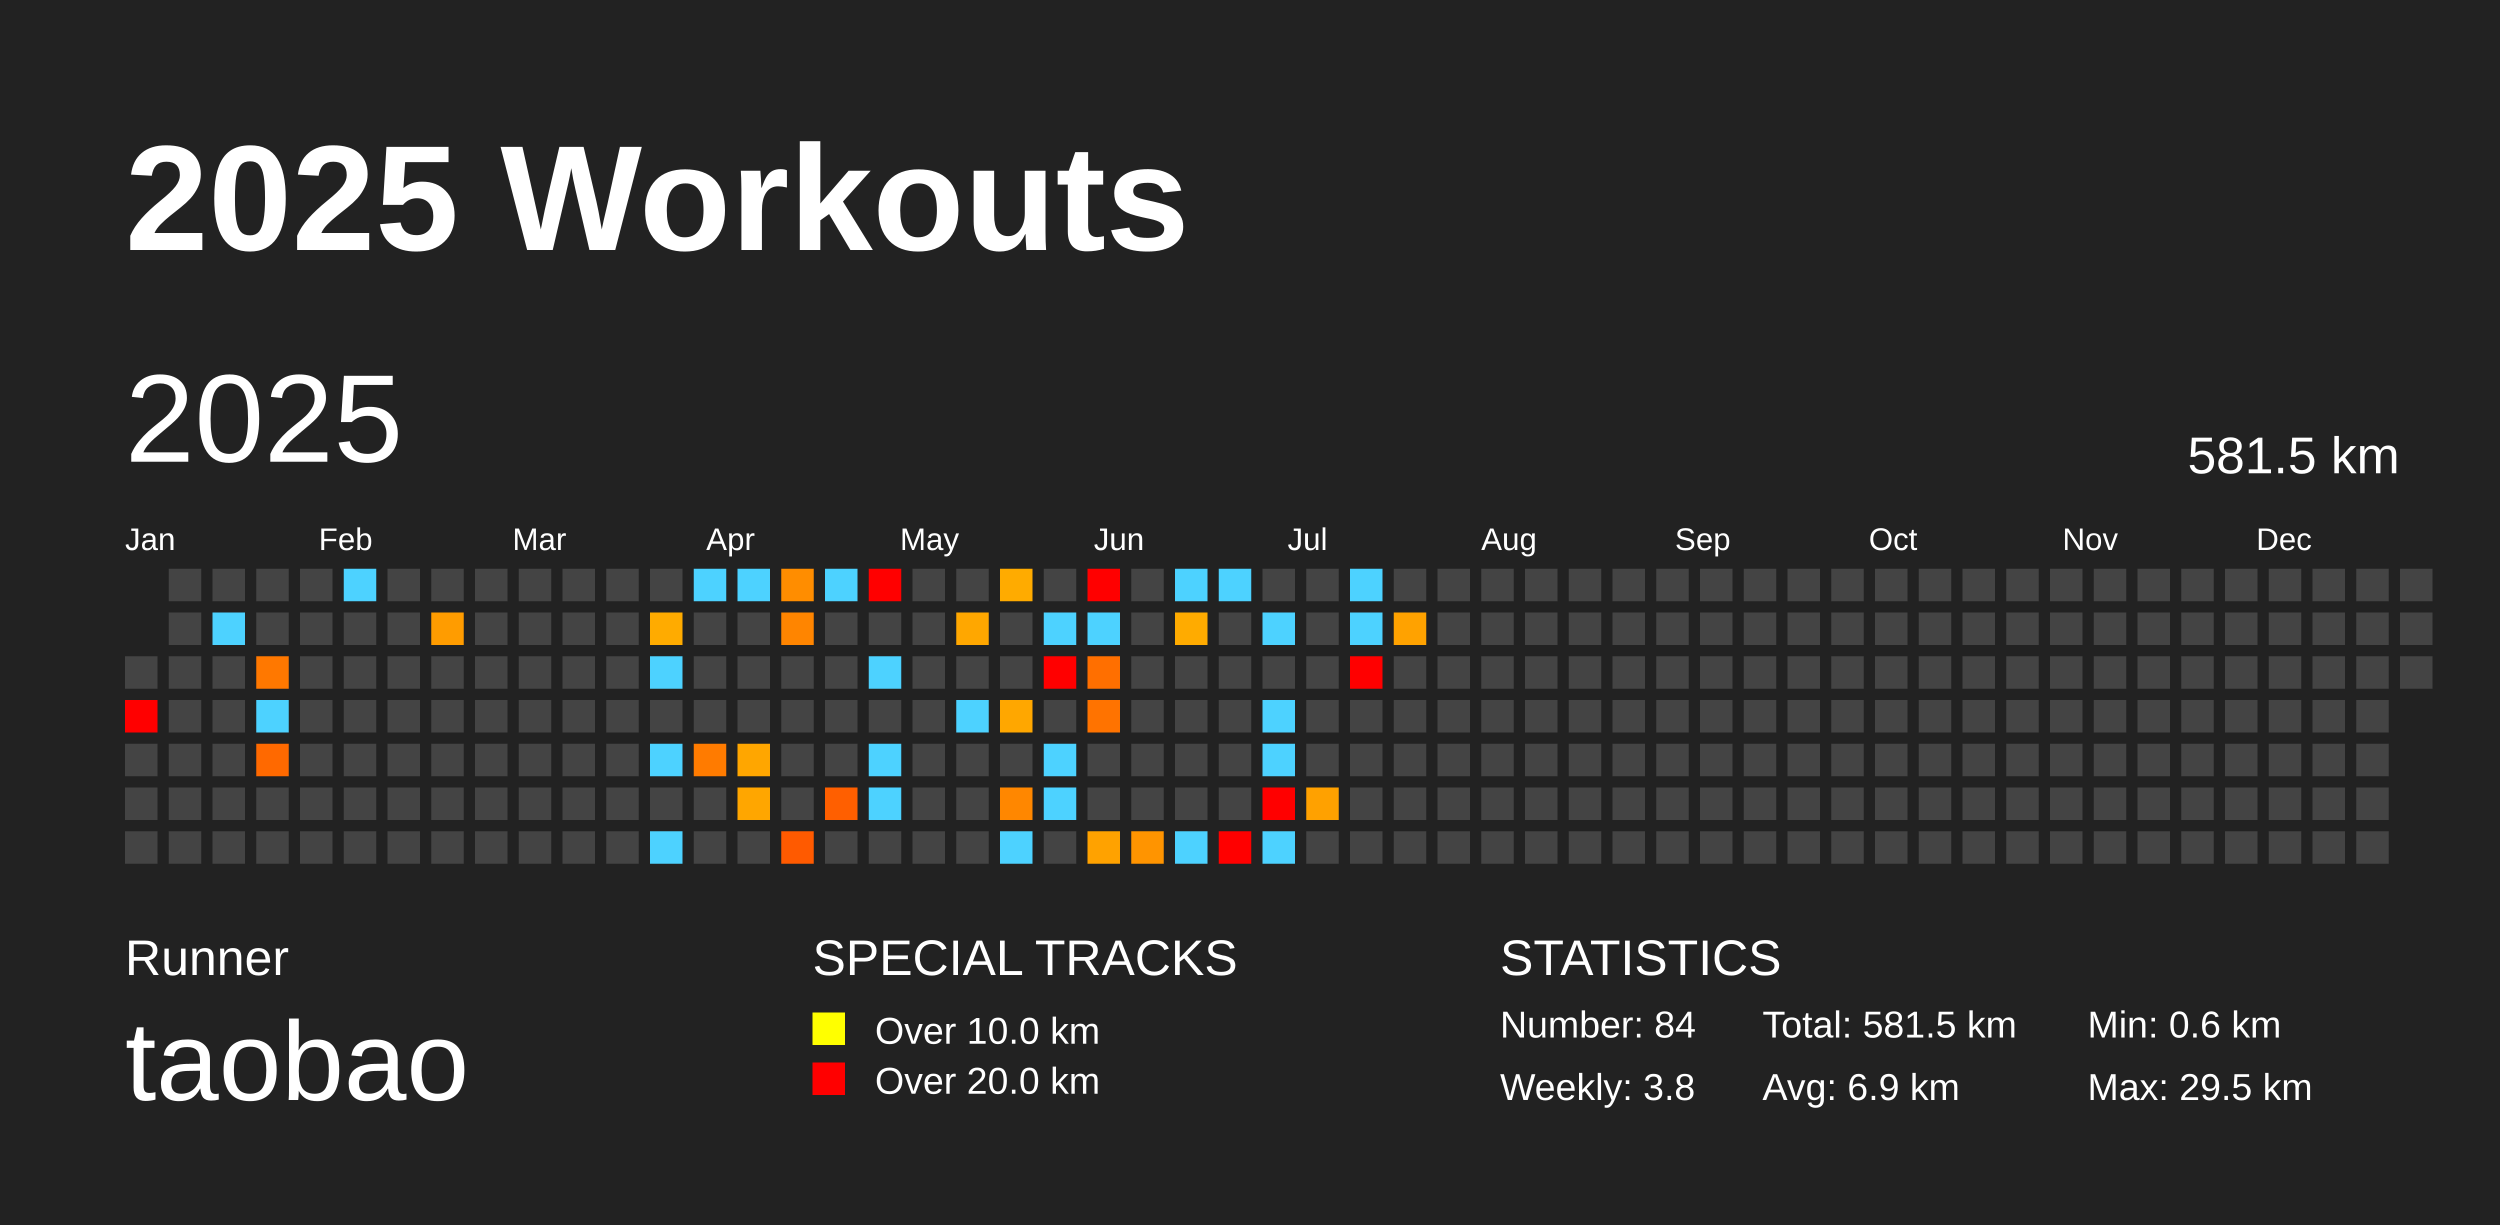
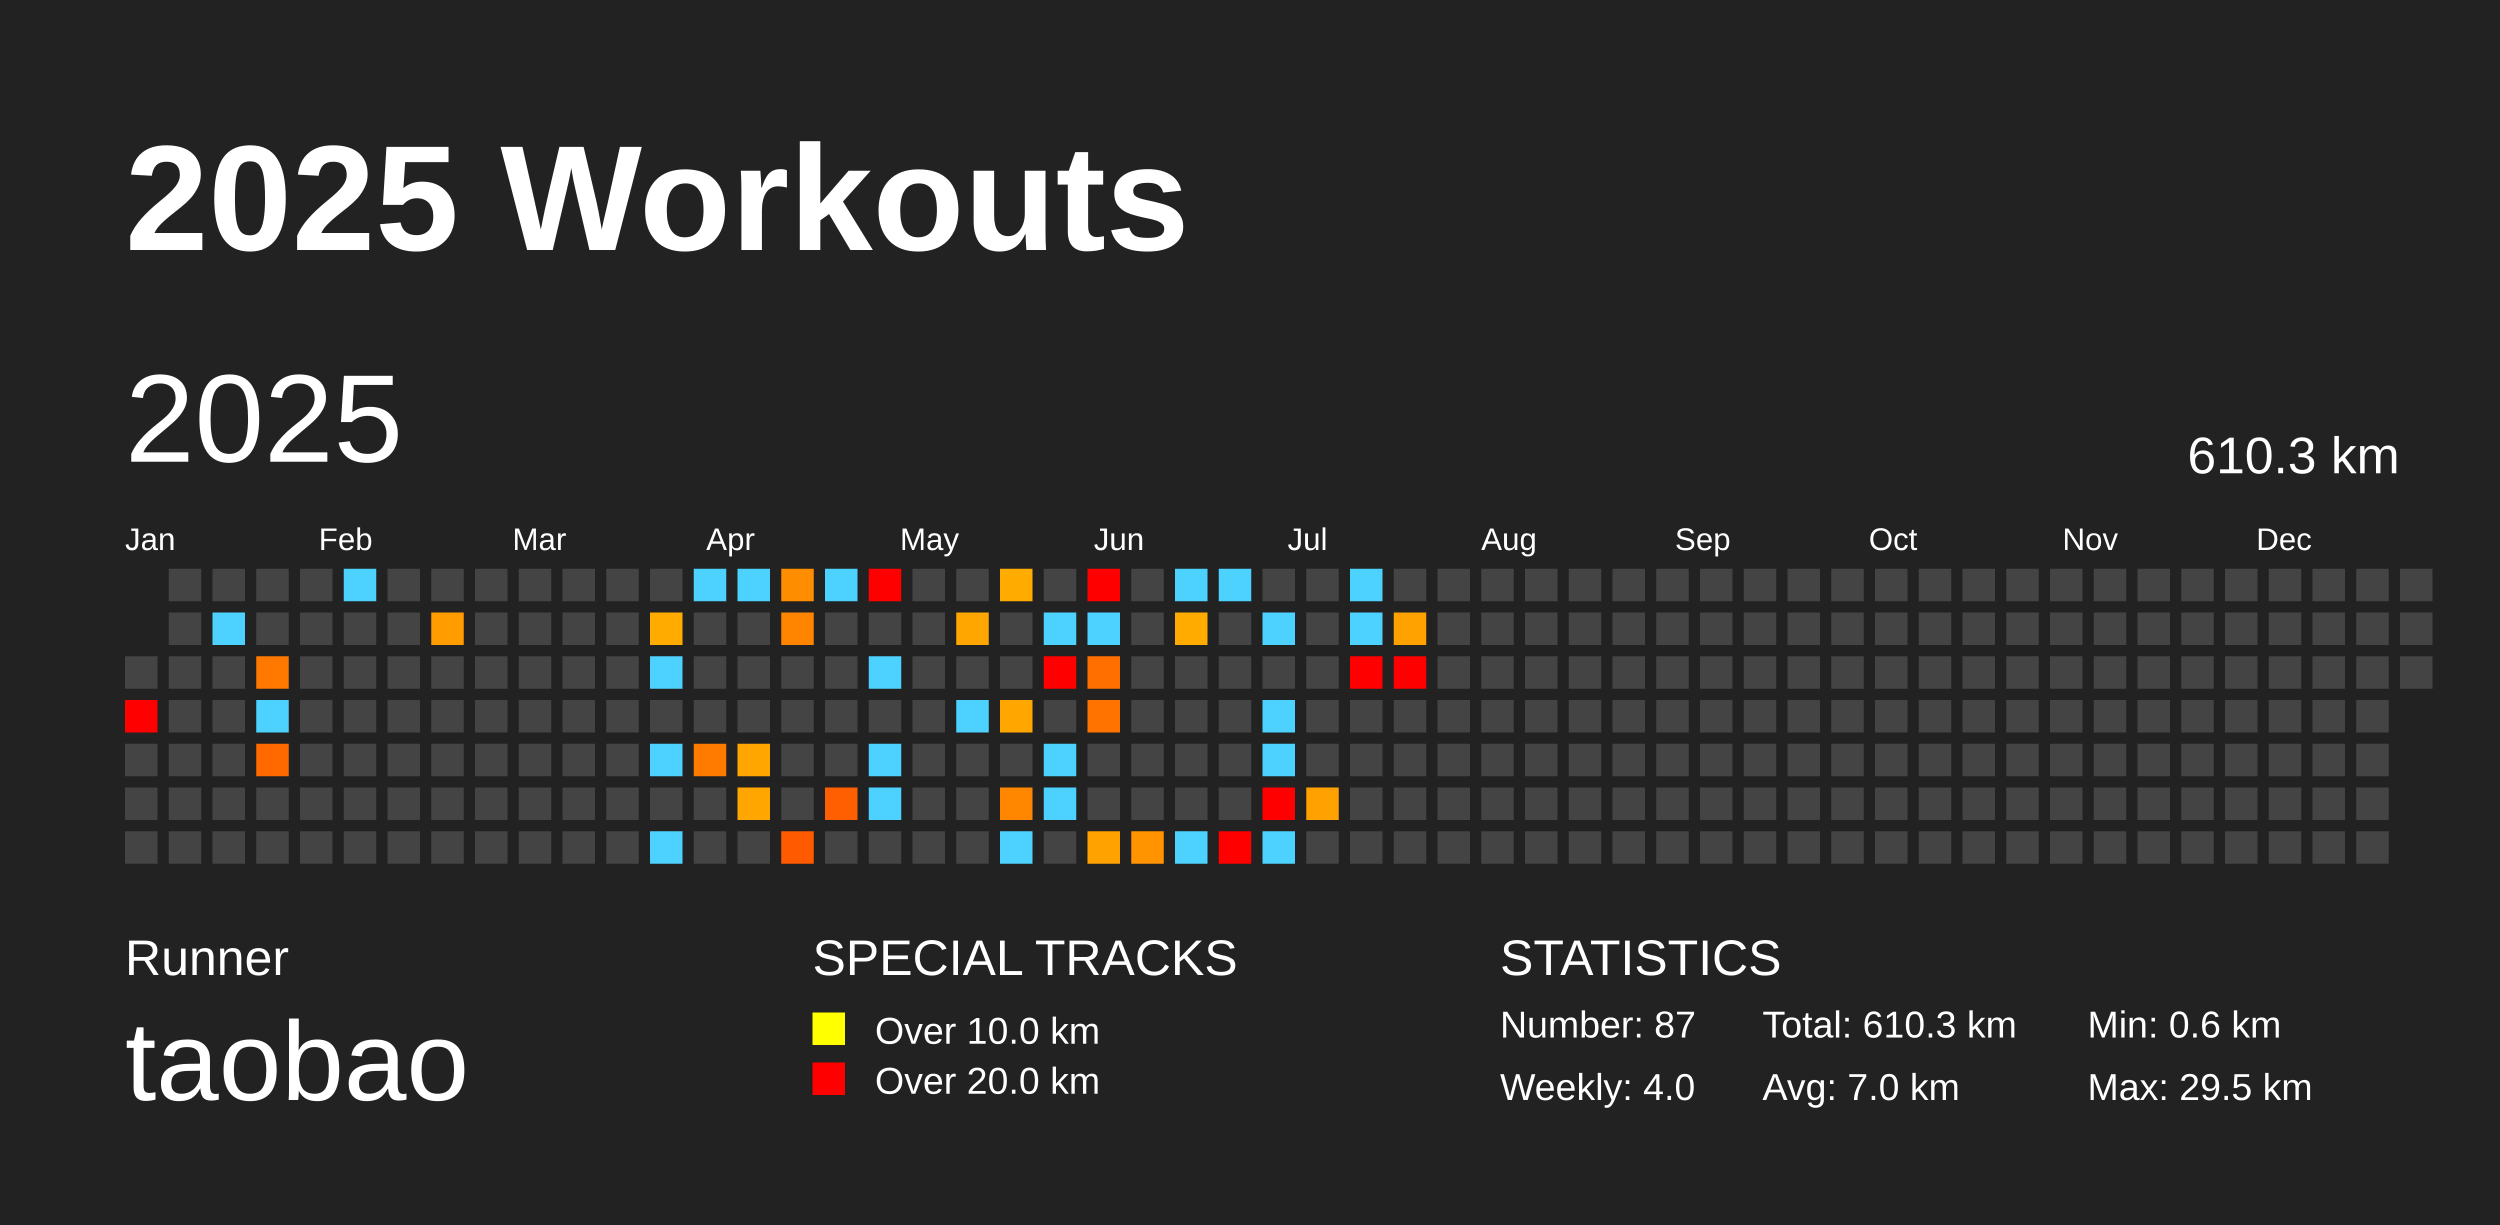
<svg xmlns="http://www.w3.org/2000/svg" baseProfile="full" height="98mm" version="1.1" viewBox="0,0,200,98" width="200mm">
  <defs />
  <rect fill="#222222" height="98" width="200" x="0" y="0" />
  <text fill="#FFFFFF" style="font-size:12px; font-family:Arial; font-weight:bold;" x="10" y="20">2025 Workouts</text>
  <text fill="#FFFFFF" style="font-size:4px; font-family:Arial" x="10" y="78">Runner</text>
  <text fill="#FFFFFF" style="font-size:9px; font-family:Arial" x="10" y="88">taobao</text>
  <text fill="#FFFFFF" style="font-size:4px; font-family:Arial" x="65" y="78">SPECIAL TRACKS</text>
  <rect fill="yellow" height="2.6" width="2.6" x="65" y="81" />
  <text fill="#FFFFFF" style="font-size:3px; font-family:Arial" x="70" y="83.5">Over 10.0 km</text>
  <rect fill="red" height="2.6" width="2.6" x="65" y="85" />
  <text fill="#FFFFFF" style="font-size:3px; font-family:Arial" x="70" y="87.5">Over 20.0 km</text>
  <text fill="#FFFFFF" style="font-size:4px; font-family:Arial" x="120" y="78">STATISTICS</text>
-   <text fill="#FFFFFF" style="font-size:3px; font-family:Arial" x="120" y="83">Number: 84</text>
-   <text fill="#FFFFFF" style="font-size:3px; font-family:Arial" x="120" y="88">Weekly: 3.8</text>
-   <text fill="#FFFFFF" style="font-size:3px; font-family:Arial" x="141" y="83">Total: 581.5 km</text>
-   <text fill="#FFFFFF" style="font-size:3px; font-family:Arial" x="141" y="88">Avg: 6.9 km</text>
+   <text fill="#FFFFFF" style="font-size:3px; font-family:Arial" x="120" y="83">Number: 87</text>
+   <text fill="#FFFFFF" style="font-size:3px; font-family:Arial" x="120" y="88">Weekly: 4.0</text>
+   <text fill="#FFFFFF" style="font-size:3px; font-family:Arial" x="141" y="83">Total: 610.3 km</text>
+   <text fill="#FFFFFF" style="font-size:3px; font-family:Arial" x="141" y="88">Avg: 7.0 km</text>
  <text fill="#FFFFFF" style="font-size:3px; font-family:Arial" x="167" y="83">Min: 0.6 km</text>
  <text fill="#FFFFFF" style="font-size:3px; font-family:Arial" x="167" y="88">Max: 29.5 km</text>
  <text dominant-baseline="hanging" fill="#FFFFFF" style="font-size:10.0px; font-family:Arial;" x="10" y="30">2025</text>
-   <text dominant-baseline="hanging" fill="#FFFFFF" style="font-size:4.125px; font-family:Arial;" x="175" y="35">581.5 km</text>
+   <text dominant-baseline="hanging" fill="#FFFFFF" style="font-size:4.125px; font-family:Arial;" x="175" y="35">610.3 km</text>
  <text fill="#FFFFFF" style="font-size:2.5px; font-family:Arial" x="10.0" y="44">Jan</text>
  <text fill="#FFFFFF" style="font-size:2.5px; font-family:Arial" x="25.5" y="44">Feb</text>
  <text fill="#FFFFFF" style="font-size:2.5px; font-family:Arial" x="41.0" y="44">Mar</text>
  <text fill="#FFFFFF" style="font-size:2.5px; font-family:Arial" x="56.5" y="44">Apr</text>
  <text fill="#FFFFFF" style="font-size:2.5px; font-family:Arial" x="72.0" y="44">May</text>
  <text fill="#FFFFFF" style="font-size:2.5px; font-family:Arial" x="87.5" y="44">Jun</text>
  <text fill="#FFFFFF" style="font-size:2.5px; font-family:Arial" x="103.0" y="44">Jul</text>
  <text fill="#FFFFFF" style="font-size:2.5px; font-family:Arial" x="118.5" y="44">Aug</text>
  <text fill="#FFFFFF" style="font-size:2.5px; font-family:Arial" x="134.0" y="44">Sep</text>
  <text fill="#FFFFFF" style="font-size:2.5px; font-family:Arial" x="149.5" y="44">Oct</text>
  <text fill="#FFFFFF" style="font-size:2.5px; font-family:Arial" x="165.0" y="44">Nov</text>
  <text fill="#FFFFFF" style="font-size:2.5px; font-family:Arial" x="180.5" y="44">Dec</text>
  <rect fill="#444444" height="2.6" width="2.6" x="10.0" y="52.5" />
  <rect fill="red" height="2.6" width="2.6" x="10.0" y="56.0" />
  <rect fill="#444444" height="2.6" width="2.6" x="10.0" y="59.5" />
  <rect fill="#444444" height="2.6" width="2.6" x="10.0" y="63.0" />
  <rect fill="#444444" height="2.6" width="2.6" x="10.0" y="66.5" />
  <rect fill="#444444" height="2.6" width="2.6" x="13.5" y="45.5" />
  <rect fill="#444444" height="2.6" width="2.6" x="13.5" y="49.0" />
  <rect fill="#444444" height="2.6" width="2.6" x="13.5" y="52.5" />
  <rect fill="#444444" height="2.6" width="2.6" x="13.5" y="56.0" />
  <rect fill="#444444" height="2.6" width="2.6" x="13.5" y="59.5" />
  <rect fill="#444444" height="2.6" width="2.6" x="13.5" y="63.0" />
  <rect fill="#444444" height="2.6" width="2.6" x="13.5" y="66.5" />
  <rect fill="#444444" height="2.6" width="2.6" x="17.0" y="45.5" />
  <rect fill="#4dd2ff" height="2.6" width="2.6" x="17.0" y="49.0" />
  <rect fill="#444444" height="2.6" width="2.6" x="17.0" y="52.5" />
  <rect fill="#444444" height="2.6" width="2.6" x="17.0" y="56.0" />
  <rect fill="#444444" height="2.6" width="2.6" x="17.0" y="59.5" />
  <rect fill="#444444" height="2.6" width="2.6" x="17.0" y="63.0" />
  <rect fill="#444444" height="2.6" width="2.6" x="17.0" y="66.5" />
  <rect fill="#444444" height="2.6" width="2.6" x="20.5" y="45.5" />
  <rect fill="#444444" height="2.6" width="2.6" x="20.5" y="49.0" />
  <rect fill="#ff7800" height="2.6" width="2.6" x="20.5" y="52.5" />
  <rect fill="#4dd2ff" height="2.6" width="2.6" x="20.5" y="56.0" />
  <rect fill="#ff6900" height="2.6" width="2.6" x="20.5" y="59.5" />
  <rect fill="#444444" height="2.6" width="2.6" x="20.5" y="63.0" />
  <rect fill="#444444" height="2.6" width="2.6" x="20.5" y="66.5" />
  <rect fill="#444444" height="2.6" width="2.6" x="24.0" y="45.5" />
  <rect fill="#444444" height="2.6" width="2.6" x="24.0" y="49.0" />
  <rect fill="#444444" height="2.6" width="2.6" x="24.0" y="52.5" />
  <rect fill="#444444" height="2.6" width="2.6" x="24.0" y="56.0" />
  <rect fill="#444444" height="2.6" width="2.6" x="24.0" y="59.5" />
  <rect fill="#444444" height="2.6" width="2.6" x="24.0" y="63.0" />
  <rect fill="#444444" height="2.6" width="2.6" x="24.0" y="66.5" />
  <rect fill="#4dd2ff" height="2.6" width="2.6" x="27.5" y="45.5" />
  <rect fill="#444444" height="2.6" width="2.6" x="27.5" y="49.0" />
  <rect fill="#444444" height="2.6" width="2.6" x="27.5" y="52.5" />
  <rect fill="#444444" height="2.6" width="2.6" x="27.5" y="56.0" />
  <rect fill="#444444" height="2.6" width="2.6" x="27.5" y="59.5" />
  <rect fill="#444444" height="2.6" width="2.6" x="27.5" y="63.0" />
  <rect fill="#444444" height="2.6" width="2.6" x="27.5" y="66.5" />
  <rect fill="#444444" height="2.6" width="2.6" x="31.0" y="45.5" />
  <rect fill="#444444" height="2.6" width="2.6" x="31.0" y="49.0" />
  <rect fill="#444444" height="2.6" width="2.6" x="31.0" y="52.5" />
  <rect fill="#444444" height="2.6" width="2.6" x="31.0" y="56.0" />
  <rect fill="#444444" height="2.6" width="2.6" x="31.0" y="59.5" />
  <rect fill="#444444" height="2.6" width="2.6" x="31.0" y="63.0" />
  <rect fill="#444444" height="2.6" width="2.6" x="31.0" y="66.5" />
  <rect fill="#444444" height="2.6" width="2.6" x="34.5" y="45.5" />
  <rect fill="#ff9c00" height="2.6" width="2.6" x="34.5" y="49.0" />
  <rect fill="#444444" height="2.6" width="2.6" x="34.5" y="52.5" />
  <rect fill="#444444" height="2.6" width="2.6" x="34.5" y="56.0" />
  <rect fill="#444444" height="2.6" width="2.6" x="34.5" y="59.5" />
  <rect fill="#444444" height="2.6" width="2.6" x="34.5" y="63.0" />
  <rect fill="#444444" height="2.6" width="2.6" x="34.5" y="66.5" />
  <rect fill="#444444" height="2.6" width="2.6" x="38.0" y="45.5" />
  <rect fill="#444444" height="2.6" width="2.6" x="38.0" y="49.0" />
  <rect fill="#444444" height="2.6" width="2.6" x="38.0" y="52.5" />
  <rect fill="#444444" height="2.6" width="2.6" x="38.0" y="56.0" />
  <rect fill="#444444" height="2.6" width="2.6" x="38.0" y="59.5" />
  <rect fill="#444444" height="2.6" width="2.6" x="38.0" y="63.0" />
  <rect fill="#444444" height="2.6" width="2.6" x="38.0" y="66.5" />
  <rect fill="#444444" height="2.6" width="2.6" x="41.5" y="45.5" />
  <rect fill="#444444" height="2.6" width="2.6" x="41.5" y="49.0" />
  <rect fill="#444444" height="2.6" width="2.6" x="41.5" y="52.5" />
  <rect fill="#444444" height="2.6" width="2.6" x="41.5" y="56.0" />
  <rect fill="#444444" height="2.6" width="2.6" x="41.5" y="59.5" />
  <rect fill="#444444" height="2.6" width="2.6" x="41.5" y="63.0" />
  <rect fill="#444444" height="2.6" width="2.6" x="41.5" y="66.5" />
  <rect fill="#444444" height="2.6" width="2.6" x="45.0" y="45.5" />
  <rect fill="#444444" height="2.6" width="2.6" x="45.0" y="49.0" />
  <rect fill="#444444" height="2.6" width="2.6" x="45.0" y="52.5" />
  <rect fill="#444444" height="2.6" width="2.6" x="45.0" y="56.0" />
  <rect fill="#444444" height="2.6" width="2.6" x="45.0" y="59.5" />
  <rect fill="#444444" height="2.6" width="2.6" x="45.0" y="63.0" />
  <rect fill="#444444" height="2.6" width="2.6" x="45.0" y="66.5" />
  <rect fill="#444444" height="2.6" width="2.6" x="48.5" y="45.5" />
  <rect fill="#444444" height="2.6" width="2.6" x="48.5" y="49.0" />
  <rect fill="#444444" height="2.6" width="2.6" x="48.5" y="52.5" />
  <rect fill="#444444" height="2.6" width="2.6" x="48.5" y="56.0" />
  <rect fill="#444444" height="2.6" width="2.6" x="48.5" y="59.5" />
  <rect fill="#444444" height="2.6" width="2.6" x="48.5" y="63.0" />
  <rect fill="#444444" height="2.6" width="2.6" x="48.5" y="66.5" />
  <rect fill="#444444" height="2.6" width="2.6" x="52.0" y="45.5" />
  <rect fill="#ffab00" height="2.6" width="2.6" x="52.0" y="49.0" />
  <rect fill="#4dd2ff" height="2.6" width="2.6" x="52.0" y="52.5" />
  <rect fill="#444444" height="2.6" width="2.6" x="52.0" y="56.0" />
  <rect fill="#4dd2ff" height="2.6" width="2.6" x="52.0" y="59.5" />
  <rect fill="#444444" height="2.6" width="2.6" x="52.0" y="63.0" />
  <rect fill="#4dd2ff" height="2.6" width="2.6" x="52.0" y="66.5" />
  <rect fill="#4dd2ff" height="2.6" width="2.6" x="55.5" y="45.5" />
  <rect fill="#444444" height="2.6" width="2.6" x="55.5" y="49.0" />
  <rect fill="#444444" height="2.6" width="2.6" x="55.5" y="52.5" />
  <rect fill="#444444" height="2.6" width="2.6" x="55.5" y="56.0" />
  <rect fill="#ff7b00" height="2.6" width="2.6" x="55.5" y="59.5" />
  <rect fill="#444444" height="2.6" width="2.6" x="55.5" y="63.0" />
  <rect fill="#444444" height="2.6" width="2.6" x="55.5" y="66.5" />
  <rect fill="#4dd2ff" height="2.6" width="2.6" x="59.0" y="45.5" />
  <rect fill="#444444" height="2.6" width="2.6" x="59.0" y="49.0" />
  <rect fill="#444444" height="2.6" width="2.6" x="59.0" y="52.5" />
  <rect fill="#444444" height="2.6" width="2.6" x="59.0" y="56.0" />
  <rect fill="#ffa600" height="2.6" width="2.6" x="59.0" y="59.5" />
  <rect fill="#ffa600" height="2.6" width="2.6" x="59.0" y="63.0" />
  <rect fill="#444444" height="2.6" width="2.6" x="59.0" y="66.5" />
  <rect fill="#ff8d00" height="2.6" width="2.6" x="62.5" y="45.5" />
  <rect fill="#ff8500" height="2.6" width="2.6" x="62.5" y="49.0" />
  <rect fill="#444444" height="2.6" width="2.6" x="62.5" y="52.5" />
  <rect fill="#444444" height="2.6" width="2.6" x="62.5" y="56.0" />
  <rect fill="#444444" height="2.6" width="2.6" x="62.5" y="59.5" />
  <rect fill="#444444" height="2.6" width="2.6" x="62.5" y="63.0" />
  <rect fill="#ff5a00" height="2.6" width="2.6" x="62.5" y="66.5" />
  <rect fill="#4dd2ff" height="2.6" width="2.6" x="66.0" y="45.5" />
  <rect fill="#444444" height="2.6" width="2.6" x="66.0" y="49.0" />
  <rect fill="#444444" height="2.6" width="2.6" x="66.0" y="52.5" />
  <rect fill="#444444" height="2.6" width="2.6" x="66.0" y="56.0" />
  <rect fill="#444444" height="2.6" width="2.6" x="66.0" y="59.5" />
  <rect fill="#ff5f00" height="2.6" width="2.6" x="66.0" y="63.0" />
  <rect fill="#444444" height="2.6" width="2.6" x="66.0" y="66.5" />
  <rect fill="red" height="2.6" width="2.6" x="69.5" y="45.5" />
  <rect fill="#444444" height="2.6" width="2.6" x="69.5" y="49.0" />
  <rect fill="#4dd2ff" height="2.6" width="2.6" x="69.5" y="52.5" />
  <rect fill="#444444" height="2.6" width="2.6" x="69.5" y="56.0" />
  <rect fill="#4dd2ff" height="2.6" width="2.6" x="69.5" y="59.5" />
  <rect fill="#4dd2ff" height="2.6" width="2.6" x="69.5" y="63.0" />
  <rect fill="#444444" height="2.6" width="2.6" x="69.5" y="66.5" />
  <rect fill="#444444" height="2.6" width="2.6" x="73.0" y="45.5" />
  <rect fill="#444444" height="2.6" width="2.6" x="73.0" y="49.0" />
  <rect fill="#444444" height="2.6" width="2.6" x="73.0" y="52.5" />
  <rect fill="#444444" height="2.6" width="2.6" x="73.0" y="56.0" />
  <rect fill="#444444" height="2.6" width="2.6" x="73.0" y="59.5" />
  <rect fill="#444444" height="2.6" width="2.6" x="73.0" y="63.0" />
  <rect fill="#444444" height="2.6" width="2.6" x="73.0" y="66.5" />
  <rect fill="#444444" height="2.6" width="2.6" x="76.5" y="45.5" />
  <rect fill="#ffa700" height="2.6" width="2.6" x="76.5" y="49.0" />
  <rect fill="#444444" height="2.6" width="2.6" x="76.5" y="52.5" />
  <rect fill="#4dd2ff" height="2.6" width="2.6" x="76.5" y="56.0" />
  <rect fill="#444444" height="2.6" width="2.6" x="76.5" y="59.5" />
  <rect fill="#444444" height="2.6" width="2.6" x="76.5" y="63.0" />
  <rect fill="#444444" height="2.6" width="2.6" x="76.5" y="66.5" />
  <rect fill="#ffab00" height="2.6" width="2.6" x="80.0" y="45.5" />
  <rect fill="#444444" height="2.6" width="2.6" x="80.0" y="49.0" />
  <rect fill="#444444" height="2.6" width="2.6" x="80.0" y="52.5" />
  <rect fill="#ffa700" height="2.6" width="2.6" x="80.0" y="56.0" />
  <rect fill="#444444" height="2.6" width="2.6" x="80.0" y="59.5" />
  <rect fill="#ff8700" height="2.6" width="2.6" x="80.0" y="63.0" />
  <rect fill="#4dd2ff" height="2.6" width="2.6" x="80.0" y="66.5" />
  <rect fill="#444444" height="2.6" width="2.6" x="83.5" y="45.5" />
  <rect fill="#4dd2ff" height="2.6" width="2.6" x="83.5" y="49.0" />
  <rect fill="red" height="2.6" width="2.6" x="83.5" y="52.5" />
  <rect fill="#444444" height="2.6" width="2.6" x="83.5" y="56.0" />
  <rect fill="#4dd2ff" height="2.6" width="2.6" x="83.5" y="59.5" />
  <rect fill="#4dd2ff" height="2.6" width="2.6" x="83.5" y="63.0" />
  <rect fill="#444444" height="2.6" width="2.6" x="83.5" y="66.5" />
  <rect fill="red" height="2.6" width="2.6" x="87.0" y="45.5" />
  <rect fill="#4dd2ff" height="2.6" width="2.6" x="87.0" y="49.0" />
  <rect fill="#ff6f00" height="2.6" width="2.6" x="87.0" y="52.5" />
  <rect fill="#ff7300" height="2.6" width="2.6" x="87.0" y="56.0" />
  <rect fill="#444444" height="2.6" width="2.6" x="87.0" y="59.5" />
  <rect fill="#444444" height="2.6" width="2.6" x="87.0" y="63.0" />
  <rect fill="#ffa200" height="2.6" width="2.6" x="87.0" y="66.5" />
  <rect fill="#444444" height="2.6" width="2.6" x="90.5" y="45.5" />
  <rect fill="#444444" height="2.6" width="2.6" x="90.5" y="49.0" />
  <rect fill="#444444" height="2.6" width="2.6" x="90.5" y="52.5" />
  <rect fill="#444444" height="2.6" width="2.6" x="90.5" y="56.0" />
  <rect fill="#444444" height="2.6" width="2.6" x="90.5" y="59.5" />
  <rect fill="#444444" height="2.6" width="2.6" x="90.5" y="63.0" />
  <rect fill="#ff9400" height="2.6" width="2.6" x="90.5" y="66.5" />
  <rect fill="#4dd2ff" height="2.6" width="2.6" x="94.0" y="45.5" />
  <rect fill="#ffab00" height="2.6" width="2.6" x="94.0" y="49.0" />
  <rect fill="#444444" height="2.6" width="2.6" x="94.0" y="52.5" />
  <rect fill="#444444" height="2.6" width="2.6" x="94.0" y="56.0" />
  <rect fill="#444444" height="2.6" width="2.6" x="94.0" y="59.5" />
  <rect fill="#444444" height="2.6" width="2.6" x="94.0" y="63.0" />
  <rect fill="#4dd2ff" height="2.6" width="2.6" x="94.0" y="66.5" />
  <rect fill="#4dd2ff" height="2.6" width="2.6" x="97.5" y="45.5" />
  <rect fill="#444444" height="2.6" width="2.6" x="97.5" y="49.0" />
  <rect fill="#444444" height="2.6" width="2.6" x="97.5" y="52.5" />
  <rect fill="#444444" height="2.6" width="2.6" x="97.5" y="56.0" />
  <rect fill="#444444" height="2.6" width="2.6" x="97.5" y="59.5" />
  <rect fill="#444444" height="2.6" width="2.6" x="97.5" y="63.0" />
  <rect fill="red" height="2.6" width="2.6" x="97.5" y="66.5" />
  <rect fill="#444444" height="2.6" width="2.6" x="101.0" y="45.5" />
  <rect fill="#4dd2ff" height="2.6" width="2.6" x="101.0" y="49.0" />
  <rect fill="#444444" height="2.6" width="2.6" x="101.0" y="52.5" />
  <rect fill="#4dd2ff" height="2.6" width="2.6" x="101.0" y="56.0" />
  <rect fill="#4dd2ff" height="2.6" width="2.6" x="101.0" y="59.5" />
  <rect fill="red" height="2.6" width="2.6" x="101.0" y="63.0" />
  <rect fill="#4dd2ff" height="2.6" width="2.6" x="101.0" y="66.5" />
  <rect fill="#444444" height="2.6" width="2.6" x="104.5" y="45.5" />
  <rect fill="#444444" height="2.6" width="2.6" x="104.5" y="49.0" />
  <rect fill="#444444" height="2.6" width="2.6" x="104.5" y="52.5" />
  <rect fill="#444444" height="2.6" width="2.6" x="104.5" y="56.0" />
  <rect fill="#444444" height="2.6" width="2.6" x="104.5" y="59.5" />
  <rect fill="#ffa100" height="2.6" width="2.6" x="104.5" y="63.0" />
  <rect fill="#444444" height="2.6" width="2.6" x="104.5" y="66.5" />
  <rect fill="#4dd2ff" height="2.6" width="2.6" x="108.0" y="45.5" />
  <rect fill="#4dd2ff" height="2.6" width="2.6" x="108.0" y="49.0" />
  <rect fill="red" height="2.6" width="2.6" x="108.0" y="52.5" />
  <rect fill="#444444" height="2.6" width="2.6" x="108.0" y="56.0" />
  <rect fill="#444444" height="2.6" width="2.6" x="108.0" y="59.5" />
  <rect fill="#444444" height="2.6" width="2.6" x="108.0" y="63.0" />
  <rect fill="#444444" height="2.6" width="2.6" x="108.0" y="66.5" />
  <rect fill="#444444" height="2.6" width="2.6" x="111.5" y="45.5" />
  <rect fill="#ffa200" height="2.6" width="2.6" x="111.5" y="49.0" />
-   <rect fill="#444444" height="2.6" width="2.6" x="111.5" y="52.5" />
+   <rect fill="red" height="2.6" width="2.6" x="111.5" y="52.5" />
  <rect fill="#444444" height="2.6" width="2.6" x="111.5" y="56.0" />
  <rect fill="#444444" height="2.6" width="2.6" x="111.5" y="59.5" />
  <rect fill="#444444" height="2.6" width="2.6" x="111.5" y="63.0" />
  <rect fill="#444444" height="2.6" width="2.6" x="111.5" y="66.5" />
  <rect fill="#444444" height="2.6" width="2.6" x="115.0" y="45.5" />
  <rect fill="#444444" height="2.6" width="2.6" x="115.0" y="49.0" />
  <rect fill="#444444" height="2.6" width="2.6" x="115.0" y="52.5" />
  <rect fill="#444444" height="2.6" width="2.6" x="115.0" y="56.0" />
  <rect fill="#444444" height="2.6" width="2.6" x="115.0" y="59.5" />
  <rect fill="#444444" height="2.6" width="2.6" x="115.0" y="63.0" />
  <rect fill="#444444" height="2.6" width="2.6" x="115.0" y="66.5" />
  <rect fill="#444444" height="2.6" width="2.6" x="118.5" y="45.5" />
  <rect fill="#444444" height="2.6" width="2.6" x="118.5" y="49.0" />
  <rect fill="#444444" height="2.6" width="2.6" x="118.5" y="52.5" />
  <rect fill="#444444" height="2.6" width="2.6" x="118.5" y="56.0" />
  <rect fill="#444444" height="2.6" width="2.6" x="118.5" y="59.5" />
  <rect fill="#444444" height="2.6" width="2.6" x="118.5" y="63.0" />
  <rect fill="#444444" height="2.6" width="2.6" x="118.5" y="66.5" />
  <rect fill="#444444" height="2.6" width="2.6" x="122.0" y="45.5" />
  <rect fill="#444444" height="2.6" width="2.6" x="122.0" y="49.0" />
  <rect fill="#444444" height="2.6" width="2.6" x="122.0" y="52.5" />
  <rect fill="#444444" height="2.6" width="2.6" x="122.0" y="56.0" />
  <rect fill="#444444" height="2.6" width="2.6" x="122.0" y="59.5" />
  <rect fill="#444444" height="2.6" width="2.6" x="122.0" y="63.0" />
  <rect fill="#444444" height="2.6" width="2.6" x="122.0" y="66.5" />
  <rect fill="#444444" height="2.6" width="2.6" x="125.5" y="45.5" />
  <rect fill="#444444" height="2.6" width="2.6" x="125.5" y="49.0" />
  <rect fill="#444444" height="2.6" width="2.6" x="125.5" y="52.5" />
  <rect fill="#444444" height="2.6" width="2.6" x="125.5" y="56.0" />
  <rect fill="#444444" height="2.6" width="2.6" x="125.5" y="59.5" />
  <rect fill="#444444" height="2.6" width="2.6" x="125.5" y="63.0" />
  <rect fill="#444444" height="2.6" width="2.6" x="125.5" y="66.5" />
  <rect fill="#444444" height="2.6" width="2.6" x="129.0" y="45.5" />
  <rect fill="#444444" height="2.6" width="2.6" x="129.0" y="49.0" />
  <rect fill="#444444" height="2.6" width="2.6" x="129.0" y="52.5" />
  <rect fill="#444444" height="2.6" width="2.6" x="129.0" y="56.0" />
  <rect fill="#444444" height="2.6" width="2.6" x="129.0" y="59.5" />
  <rect fill="#444444" height="2.6" width="2.6" x="129.0" y="63.0" />
  <rect fill="#444444" height="2.6" width="2.6" x="129.0" y="66.5" />
  <rect fill="#444444" height="2.6" width="2.6" x="132.5" y="45.5" />
  <rect fill="#444444" height="2.6" width="2.6" x="132.5" y="49.0" />
  <rect fill="#444444" height="2.6" width="2.6" x="132.5" y="52.5" />
  <rect fill="#444444" height="2.6" width="2.6" x="132.5" y="56.0" />
  <rect fill="#444444" height="2.6" width="2.6" x="132.5" y="59.5" />
  <rect fill="#444444" height="2.6" width="2.6" x="132.5" y="63.0" />
  <rect fill="#444444" height="2.6" width="2.6" x="132.5" y="66.5" />
  <rect fill="#444444" height="2.6" width="2.6" x="136.0" y="45.5" />
  <rect fill="#444444" height="2.6" width="2.6" x="136.0" y="49.0" />
  <rect fill="#444444" height="2.6" width="2.6" x="136.0" y="52.5" />
  <rect fill="#444444" height="2.6" width="2.6" x="136.0" y="56.0" />
  <rect fill="#444444" height="2.6" width="2.6" x="136.0" y="59.5" />
  <rect fill="#444444" height="2.6" width="2.6" x="136.0" y="63.0" />
  <rect fill="#444444" height="2.6" width="2.6" x="136.0" y="66.5" />
  <rect fill="#444444" height="2.6" width="2.6" x="139.5" y="45.5" />
  <rect fill="#444444" height="2.6" width="2.6" x="139.5" y="49.0" />
  <rect fill="#444444" height="2.6" width="2.6" x="139.5" y="52.5" />
  <rect fill="#444444" height="2.6" width="2.6" x="139.5" y="56.0" />
  <rect fill="#444444" height="2.6" width="2.6" x="139.5" y="59.5" />
  <rect fill="#444444" height="2.6" width="2.6" x="139.5" y="63.0" />
  <rect fill="#444444" height="2.6" width="2.6" x="139.5" y="66.5" />
  <rect fill="#444444" height="2.6" width="2.6" x="143.0" y="45.5" />
  <rect fill="#444444" height="2.6" width="2.6" x="143.0" y="49.0" />
  <rect fill="#444444" height="2.6" width="2.6" x="143.0" y="52.5" />
  <rect fill="#444444" height="2.6" width="2.6" x="143.0" y="56.0" />
  <rect fill="#444444" height="2.6" width="2.6" x="143.0" y="59.5" />
  <rect fill="#444444" height="2.6" width="2.6" x="143.0" y="63.0" />
  <rect fill="#444444" height="2.6" width="2.6" x="143.0" y="66.5" />
  <rect fill="#444444" height="2.6" width="2.6" x="146.5" y="45.5" />
  <rect fill="#444444" height="2.6" width="2.6" x="146.5" y="49.0" />
  <rect fill="#444444" height="2.6" width="2.6" x="146.5" y="52.5" />
  <rect fill="#444444" height="2.6" width="2.6" x="146.5" y="56.0" />
  <rect fill="#444444" height="2.6" width="2.6" x="146.5" y="59.5" />
  <rect fill="#444444" height="2.6" width="2.6" x="146.5" y="63.0" />
  <rect fill="#444444" height="2.6" width="2.6" x="146.5" y="66.5" />
  <rect fill="#444444" height="2.6" width="2.6" x="150.0" y="45.5" />
  <rect fill="#444444" height="2.6" width="2.6" x="150.0" y="49.0" />
  <rect fill="#444444" height="2.6" width="2.6" x="150.0" y="52.5" />
  <rect fill="#444444" height="2.6" width="2.6" x="150.0" y="56.0" />
  <rect fill="#444444" height="2.6" width="2.6" x="150.0" y="59.5" />
  <rect fill="#444444" height="2.6" width="2.6" x="150.0" y="63.0" />
  <rect fill="#444444" height="2.6" width="2.6" x="150.0" y="66.5" />
  <rect fill="#444444" height="2.6" width="2.6" x="153.5" y="45.5" />
  <rect fill="#444444" height="2.6" width="2.6" x="153.5" y="49.0" />
  <rect fill="#444444" height="2.6" width="2.6" x="153.5" y="52.5" />
  <rect fill="#444444" height="2.6" width="2.6" x="153.5" y="56.0" />
  <rect fill="#444444" height="2.6" width="2.6" x="153.5" y="59.5" />
  <rect fill="#444444" height="2.6" width="2.6" x="153.5" y="63.0" />
  <rect fill="#444444" height="2.6" width="2.6" x="153.5" y="66.5" />
  <rect fill="#444444" height="2.6" width="2.6" x="157.0" y="45.5" />
  <rect fill="#444444" height="2.6" width="2.6" x="157.0" y="49.0" />
  <rect fill="#444444" height="2.6" width="2.6" x="157.0" y="52.5" />
  <rect fill="#444444" height="2.6" width="2.6" x="157.0" y="56.0" />
  <rect fill="#444444" height="2.6" width="2.6" x="157.0" y="59.5" />
  <rect fill="#444444" height="2.6" width="2.6" x="157.0" y="63.0" />
  <rect fill="#444444" height="2.6" width="2.6" x="157.0" y="66.5" />
  <rect fill="#444444" height="2.6" width="2.6" x="160.5" y="45.5" />
  <rect fill="#444444" height="2.6" width="2.6" x="160.5" y="49.0" />
  <rect fill="#444444" height="2.6" width="2.6" x="160.5" y="52.5" />
  <rect fill="#444444" height="2.6" width="2.6" x="160.5" y="56.0" />
  <rect fill="#444444" height="2.6" width="2.6" x="160.5" y="59.5" />
  <rect fill="#444444" height="2.6" width="2.6" x="160.5" y="63.0" />
  <rect fill="#444444" height="2.6" width="2.6" x="160.5" y="66.5" />
  <rect fill="#444444" height="2.6" width="2.6" x="164.0" y="45.5" />
  <rect fill="#444444" height="2.6" width="2.6" x="164.0" y="49.0" />
  <rect fill="#444444" height="2.6" width="2.6" x="164.0" y="52.5" />
  <rect fill="#444444" height="2.6" width="2.6" x="164.0" y="56.0" />
  <rect fill="#444444" height="2.6" width="2.6" x="164.0" y="59.5" />
  <rect fill="#444444" height="2.6" width="2.6" x="164.0" y="63.0" />
  <rect fill="#444444" height="2.6" width="2.6" x="164.0" y="66.5" />
  <rect fill="#444444" height="2.6" width="2.6" x="167.5" y="45.5" />
  <rect fill="#444444" height="2.6" width="2.6" x="167.5" y="49.0" />
  <rect fill="#444444" height="2.6" width="2.6" x="167.5" y="52.5" />
  <rect fill="#444444" height="2.6" width="2.6" x="167.5" y="56.0" />
  <rect fill="#444444" height="2.6" width="2.6" x="167.5" y="59.5" />
  <rect fill="#444444" height="2.6" width="2.6" x="167.5" y="63.0" />
  <rect fill="#444444" height="2.6" width="2.6" x="167.5" y="66.5" />
  <rect fill="#444444" height="2.6" width="2.6" x="171.0" y="45.5" />
  <rect fill="#444444" height="2.6" width="2.6" x="171.0" y="49.0" />
  <rect fill="#444444" height="2.6" width="2.6" x="171.0" y="52.5" />
  <rect fill="#444444" height="2.6" width="2.6" x="171.0" y="56.0" />
  <rect fill="#444444" height="2.6" width="2.6" x="171.0" y="59.5" />
  <rect fill="#444444" height="2.6" width="2.6" x="171.0" y="63.0" />
  <rect fill="#444444" height="2.6" width="2.6" x="171.0" y="66.5" />
  <rect fill="#444444" height="2.6" width="2.6" x="174.5" y="45.5" />
  <rect fill="#444444" height="2.6" width="2.6" x="174.5" y="49.0" />
  <rect fill="#444444" height="2.6" width="2.6" x="174.5" y="52.5" />
  <rect fill="#444444" height="2.6" width="2.6" x="174.5" y="56.0" />
  <rect fill="#444444" height="2.6" width="2.6" x="174.5" y="59.5" />
  <rect fill="#444444" height="2.6" width="2.6" x="174.5" y="63.0" />
  <rect fill="#444444" height="2.6" width="2.6" x="174.5" y="66.5" />
  <rect fill="#444444" height="2.6" width="2.6" x="178.0" y="45.5" />
  <rect fill="#444444" height="2.6" width="2.6" x="178.0" y="49.0" />
  <rect fill="#444444" height="2.6" width="2.6" x="178.0" y="52.5" />
  <rect fill="#444444" height="2.6" width="2.6" x="178.0" y="56.0" />
  <rect fill="#444444" height="2.6" width="2.6" x="178.0" y="59.5" />
  <rect fill="#444444" height="2.6" width="2.6" x="178.0" y="63.0" />
  <rect fill="#444444" height="2.6" width="2.6" x="178.0" y="66.5" />
  <rect fill="#444444" height="2.6" width="2.6" x="181.5" y="45.5" />
  <rect fill="#444444" height="2.6" width="2.6" x="181.5" y="49.0" />
  <rect fill="#444444" height="2.6" width="2.6" x="181.5" y="52.5" />
  <rect fill="#444444" height="2.6" width="2.6" x="181.5" y="56.0" />
  <rect fill="#444444" height="2.6" width="2.6" x="181.5" y="59.5" />
  <rect fill="#444444" height="2.6" width="2.6" x="181.5" y="63.0" />
  <rect fill="#444444" height="2.6" width="2.6" x="181.5" y="66.5" />
  <rect fill="#444444" height="2.6" width="2.6" x="185.0" y="45.5" />
  <rect fill="#444444" height="2.6" width="2.6" x="185.0" y="49.0" />
  <rect fill="#444444" height="2.6" width="2.6" x="185.0" y="52.5" />
  <rect fill="#444444" height="2.6" width="2.6" x="185.0" y="56.0" />
  <rect fill="#444444" height="2.6" width="2.6" x="185.0" y="59.5" />
  <rect fill="#444444" height="2.6" width="2.6" x="185.0" y="63.0" />
  <rect fill="#444444" height="2.6" width="2.6" x="185.0" y="66.5" />
  <rect fill="#444444" height="2.6" width="2.6" x="188.5" y="45.5" />
  <rect fill="#444444" height="2.6" width="2.6" x="188.5" y="49.0" />
  <rect fill="#444444" height="2.6" width="2.6" x="188.5" y="52.5" />
  <rect fill="#444444" height="2.6" width="2.6" x="188.5" y="56.0" />
  <rect fill="#444444" height="2.6" width="2.6" x="188.5" y="59.5" />
  <rect fill="#444444" height="2.6" width="2.6" x="188.5" y="63.0" />
  <rect fill="#444444" height="2.6" width="2.6" x="188.5" y="66.5" />
  <rect fill="#444444" height="2.6" width="2.6" x="192.0" y="45.5" />
  <rect fill="#444444" height="2.6" width="2.6" x="192.0" y="49.0" />
  <rect fill="#444444" height="2.6" width="2.6" x="192.0" y="52.5" />
</svg>
